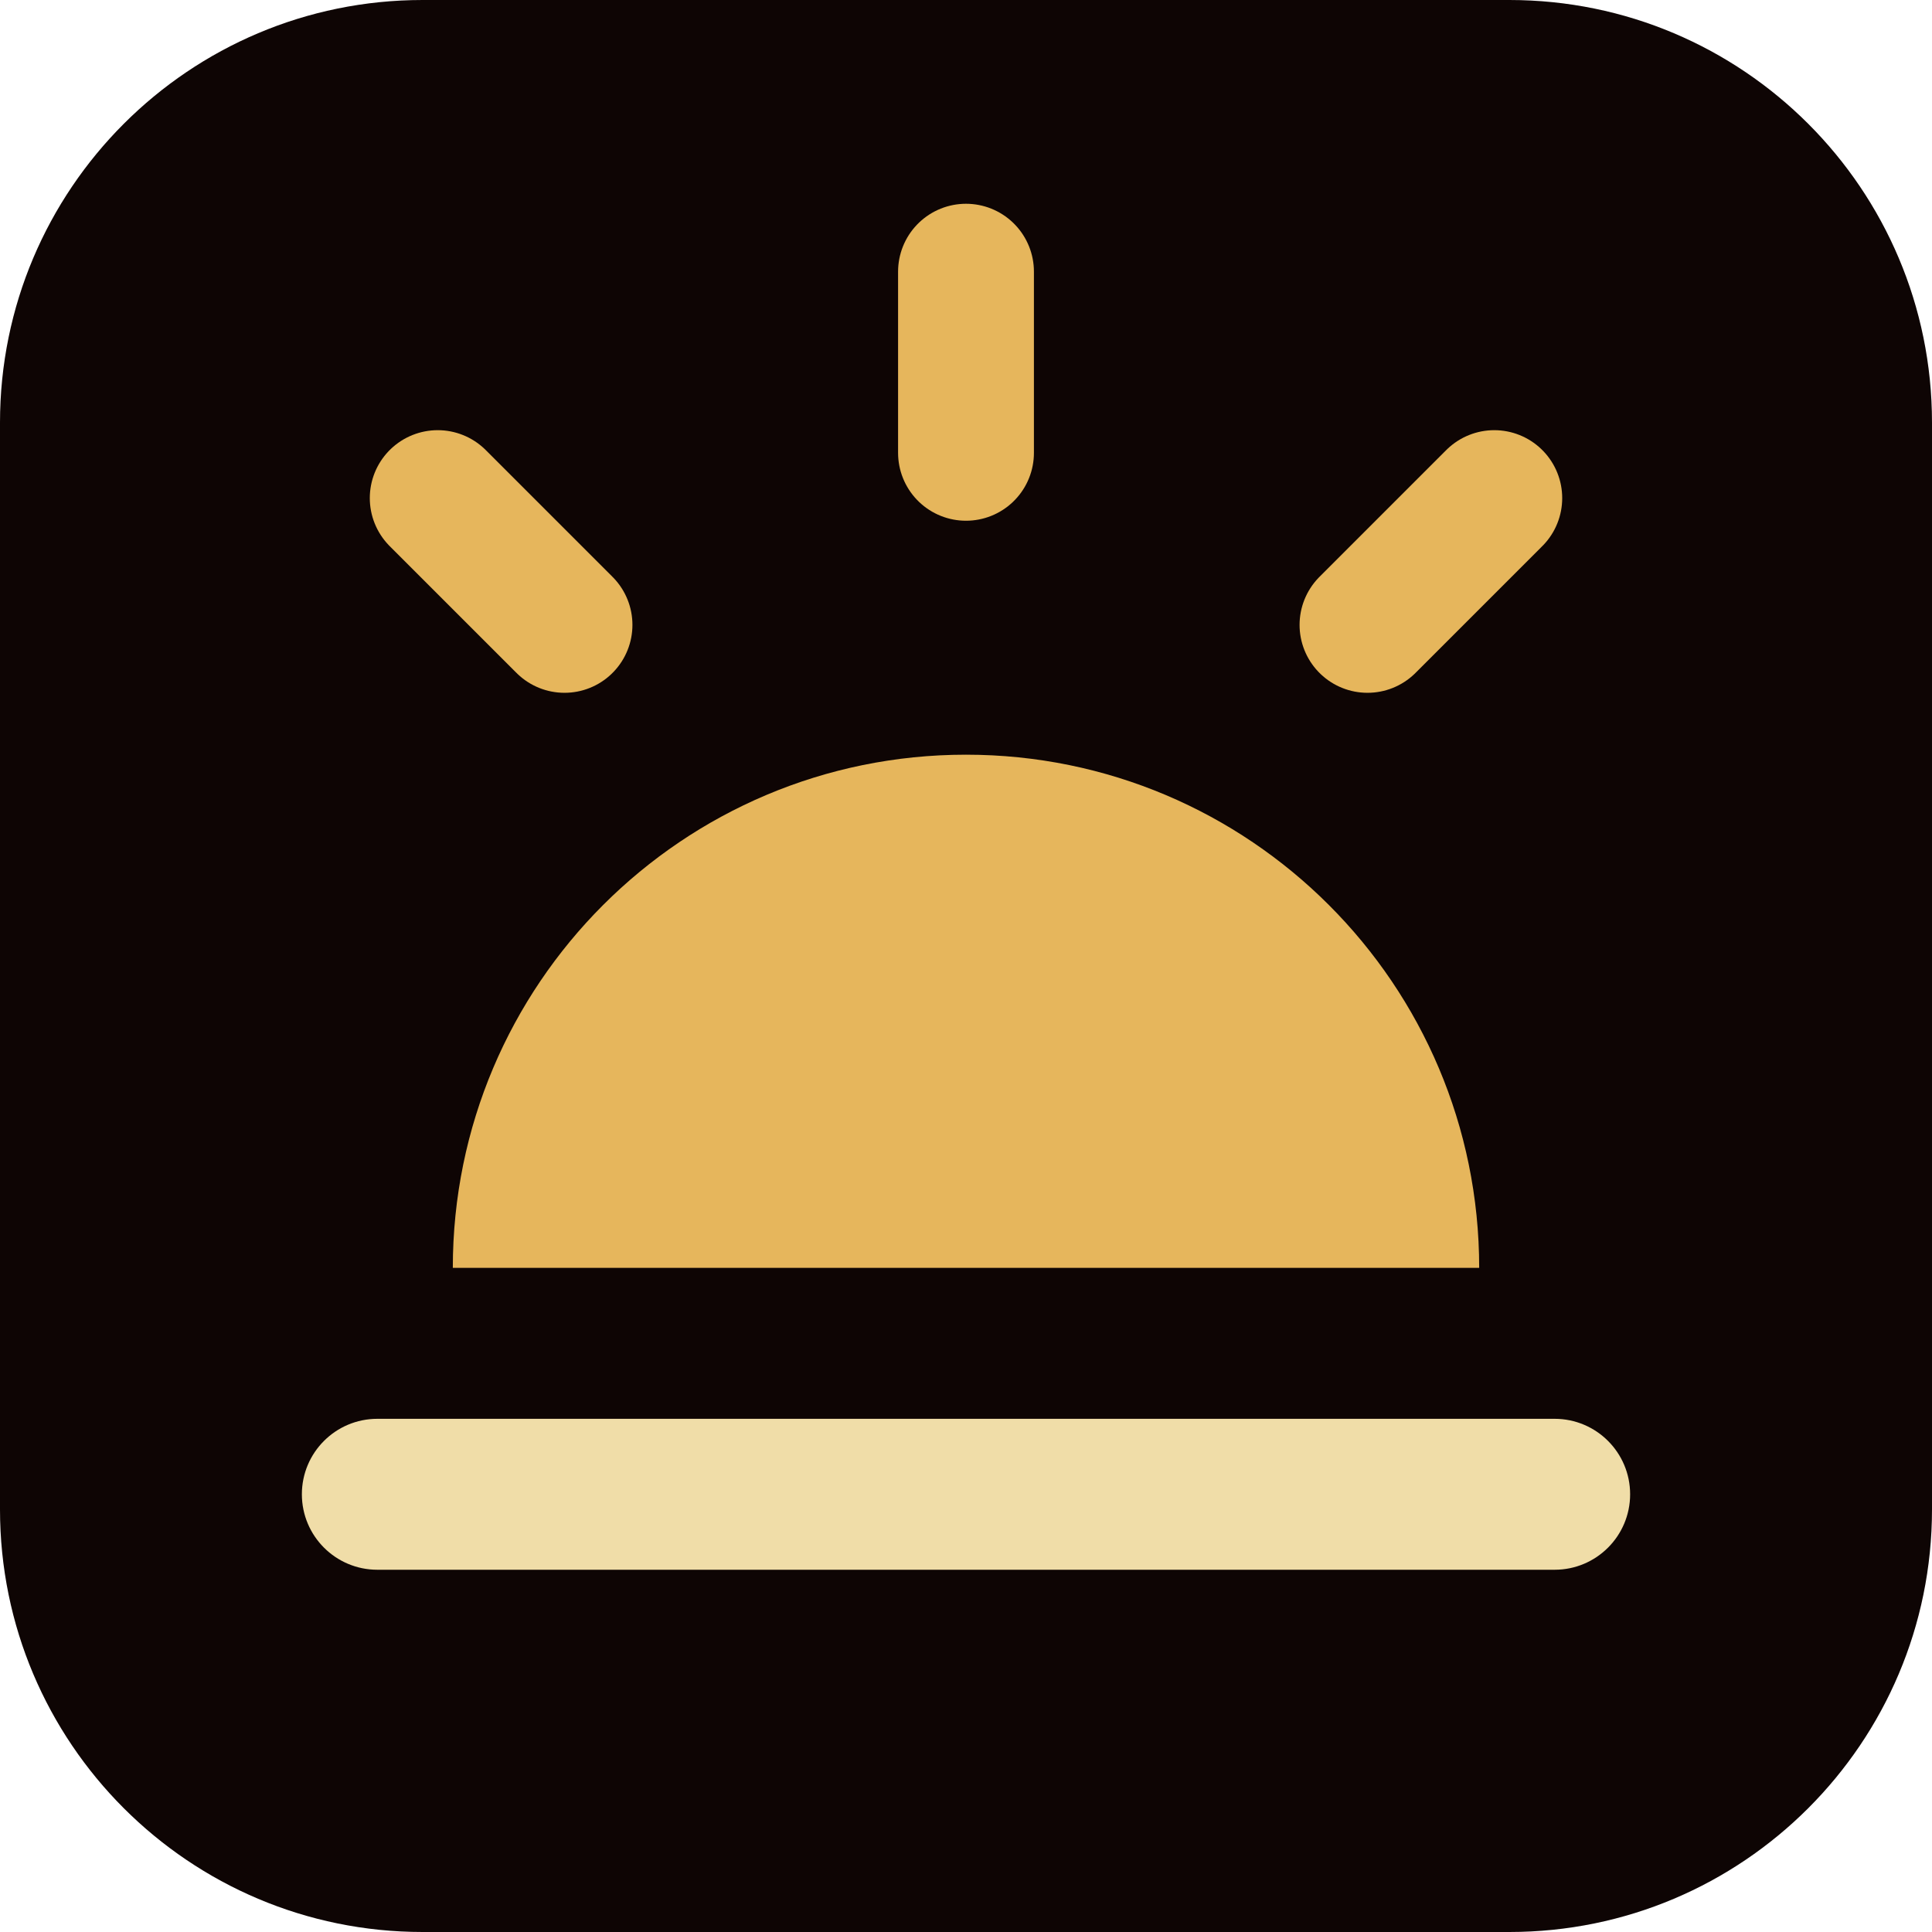
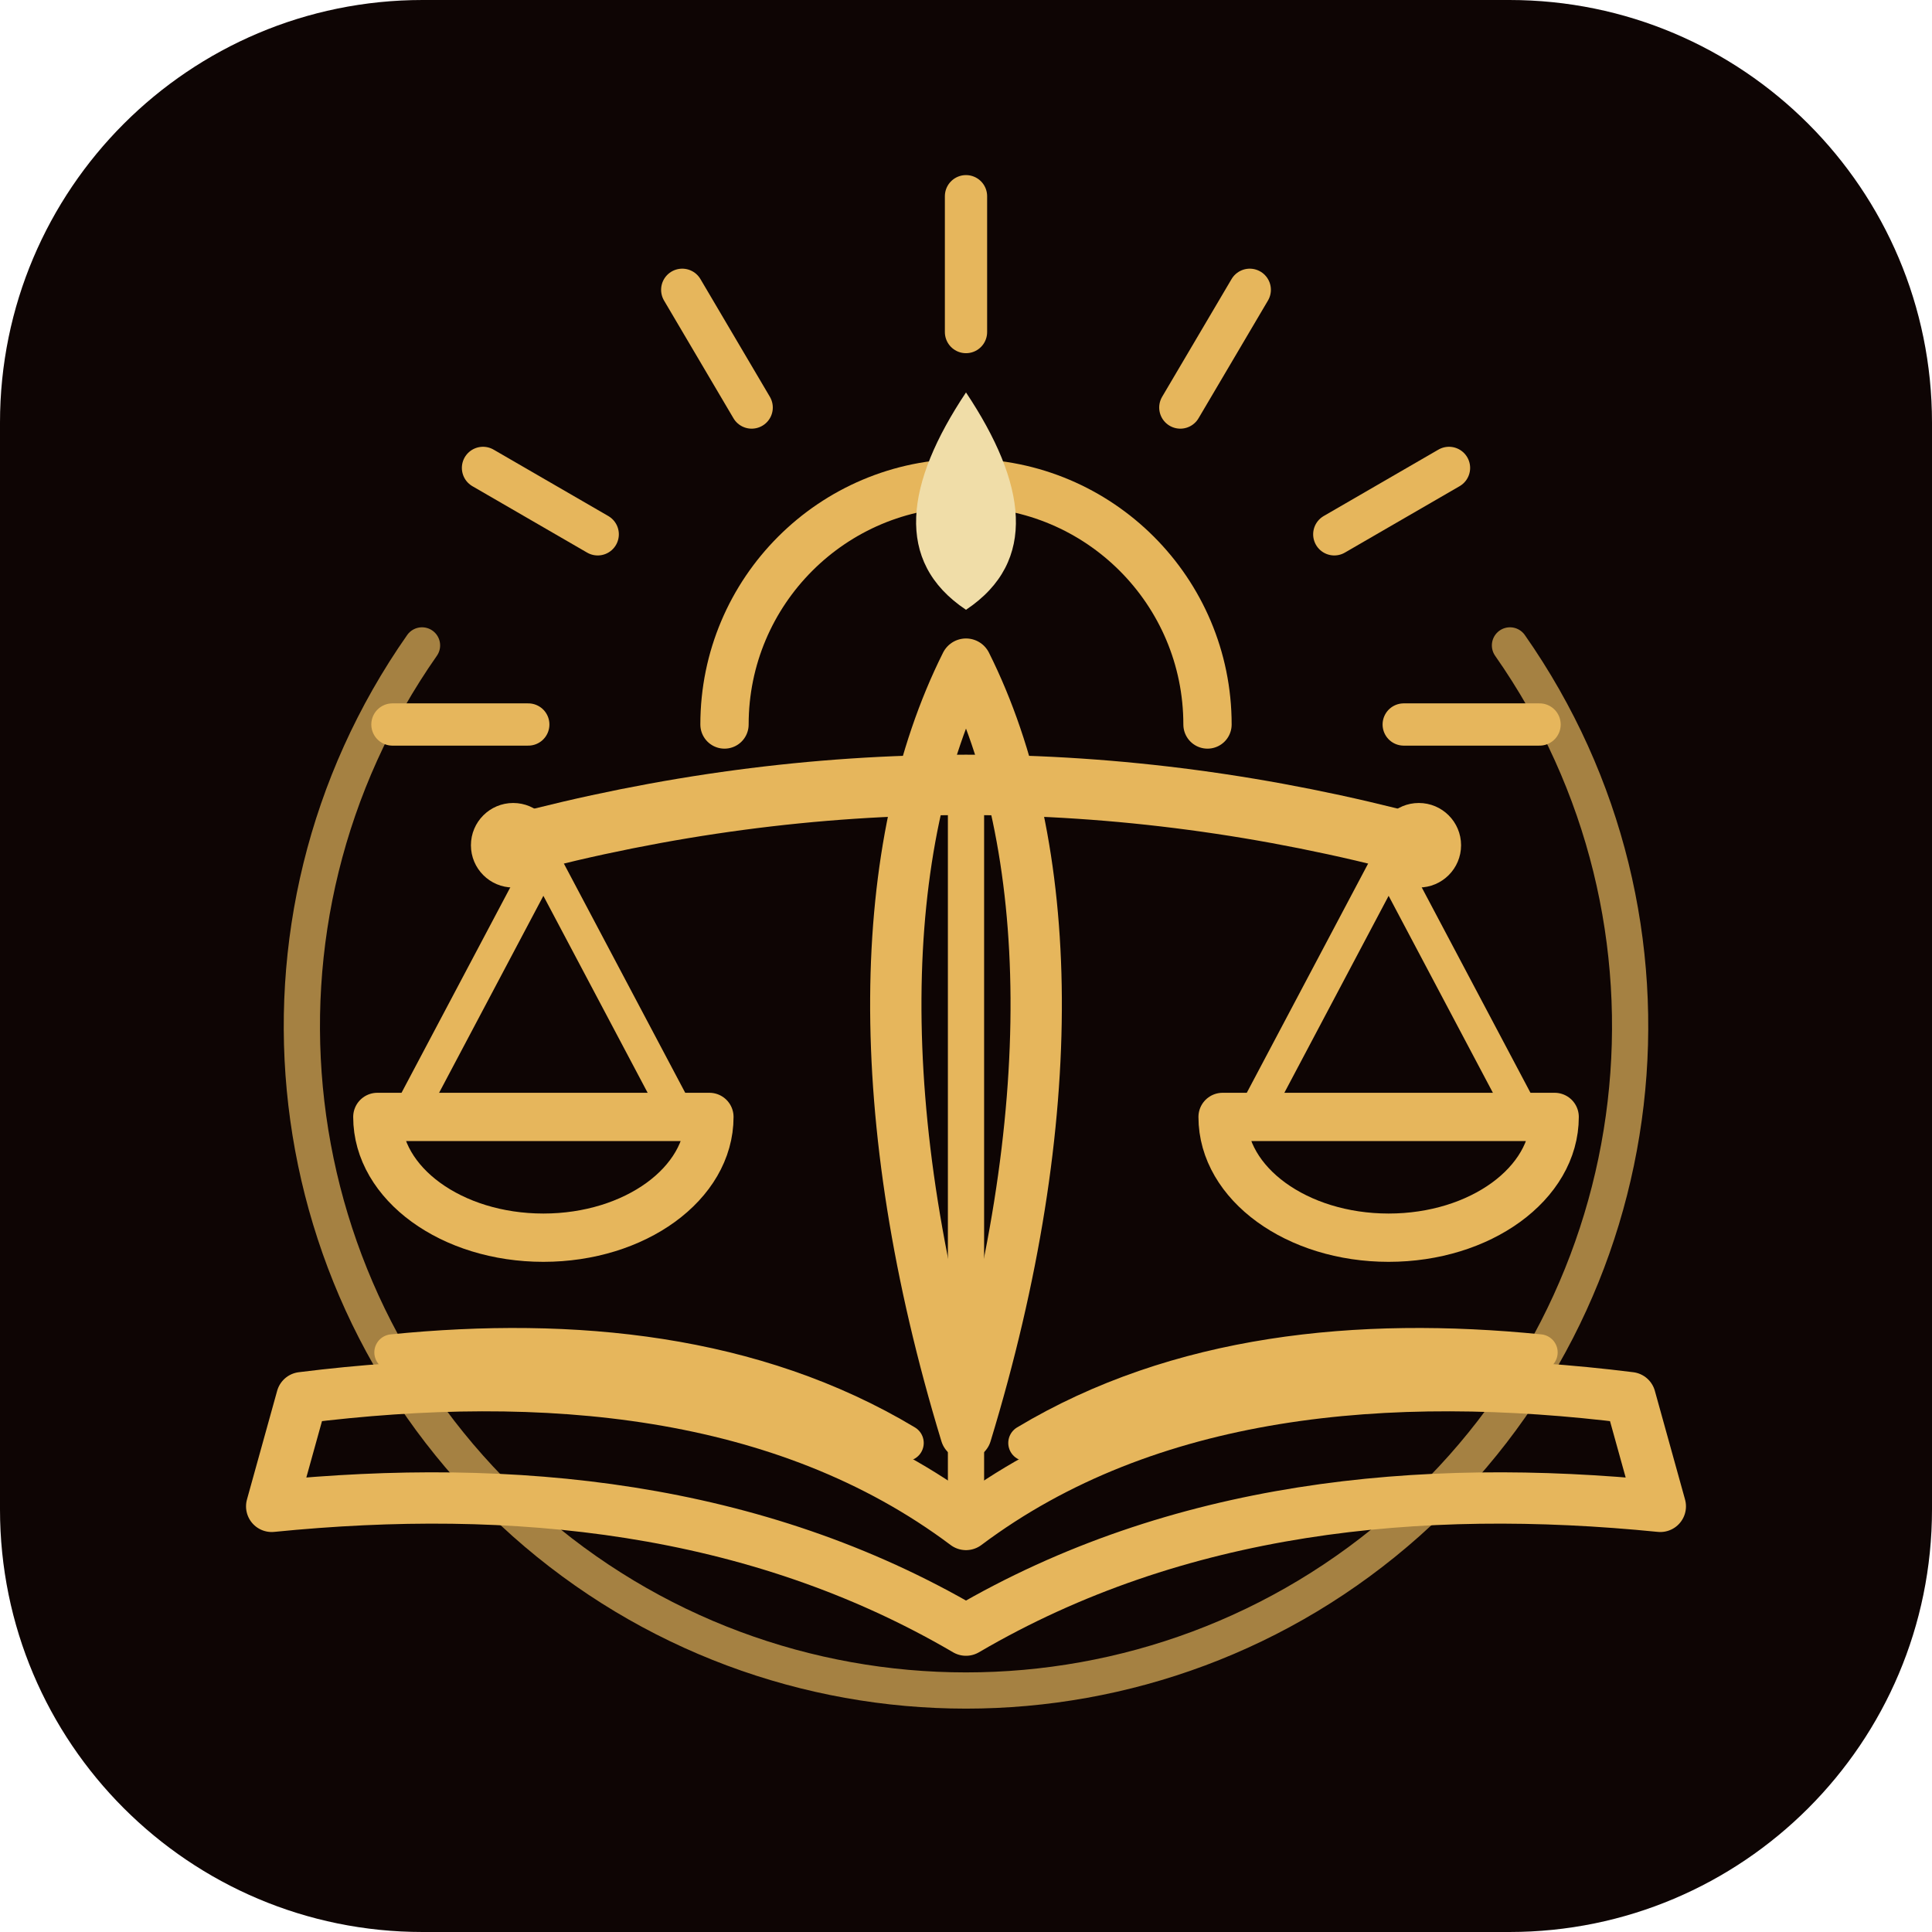
<svg xmlns="http://www.w3.org/2000/svg" viewBox="0 0 64 64">
  <rect width="64" height="64" rx="14" fill="#0e0504" />
-   <g fill="none" stroke="#e6b65c" stroke-linecap="round" stroke-width="4.5">
-     <path d="M32 9v6M14.5 16.5l4.2 4.2M49.5 16.5l-4.2 4.2" />
+   <g fill="none" stroke="#e6b65c" stroke-linecap="round" stroke-linejoin="round">
+     <path d="M13.98 21.38A22 22 0 1 0 50.02 21.38" stroke-width="1.2" opacity=".7" />
+     <path d="M24 24a8 8 0 0 1 16 0" stroke-width="1.6" />
+     <path d="M32 6.5v4.5M22.6 9.6l2.3 3.9M41.4 9.6l-2.3 3.9M16 15.5l3.8 2.2M48 15.5l-3.8 2.2M13 24h4.5M51 24h-4.5" stroke-width="1.4" />
+     <path d="M17 28Q32 24 47 28" stroke-width="2" />
+     <path d="M18 28.5l-4.5 8.5M18 28.5l4.5 8.5M46 28.5l-4.5 8.5M46 28.5l4.5 8.5" stroke-width="1.1" />
+     <path d="M12.5 37h11a5.5 4 0 0 1-11 0zM40.5 37h11a5.5 4 0 0 1-11 0z" stroke-width="1.6" />
+     <path d="M32 22c3 6 3.2 15 0 25.5c-3.2-10.5-3-19.5 0-25.5z" stroke-width="1.7" />
+     <path d="M32 26v24" stroke-width="1.2" />
+     <path d="M32 50.5c-6-4.5-14-5.2-22-4.2l-1 3.6c8-0.8 16 0 23 4.1c7-4.1 15-4.9 23-4.1l-1-3.6c-8-1-16-.3-22 4.2z" stroke-width="1.7" />
+     <path d="M30 47.8c-5-3-11-3.6-17-3M34 47.8c5-3 11-3.6 17-3" stroke-width="1.2" />
  </g>
-   <path d="M15 42a17 17 0 0 1 34 0z" fill="#e6b65c" />
-   <rect x="10" y="47" width="44" height="5" rx="2.5" fill="#f0dda8" />
+   <path d="M32 13c-2 3-2.4 5.6 0 7.2c2.4-1.6 2-4.2 0-7.2z" fill="#f0dda8" />
+   <circle cx="17" cy="28" r="1.4" fill="#e6b65c" />
+   <circle cx="47" cy="28" r="1.4" fill="#e6b65c" />
</svg>
